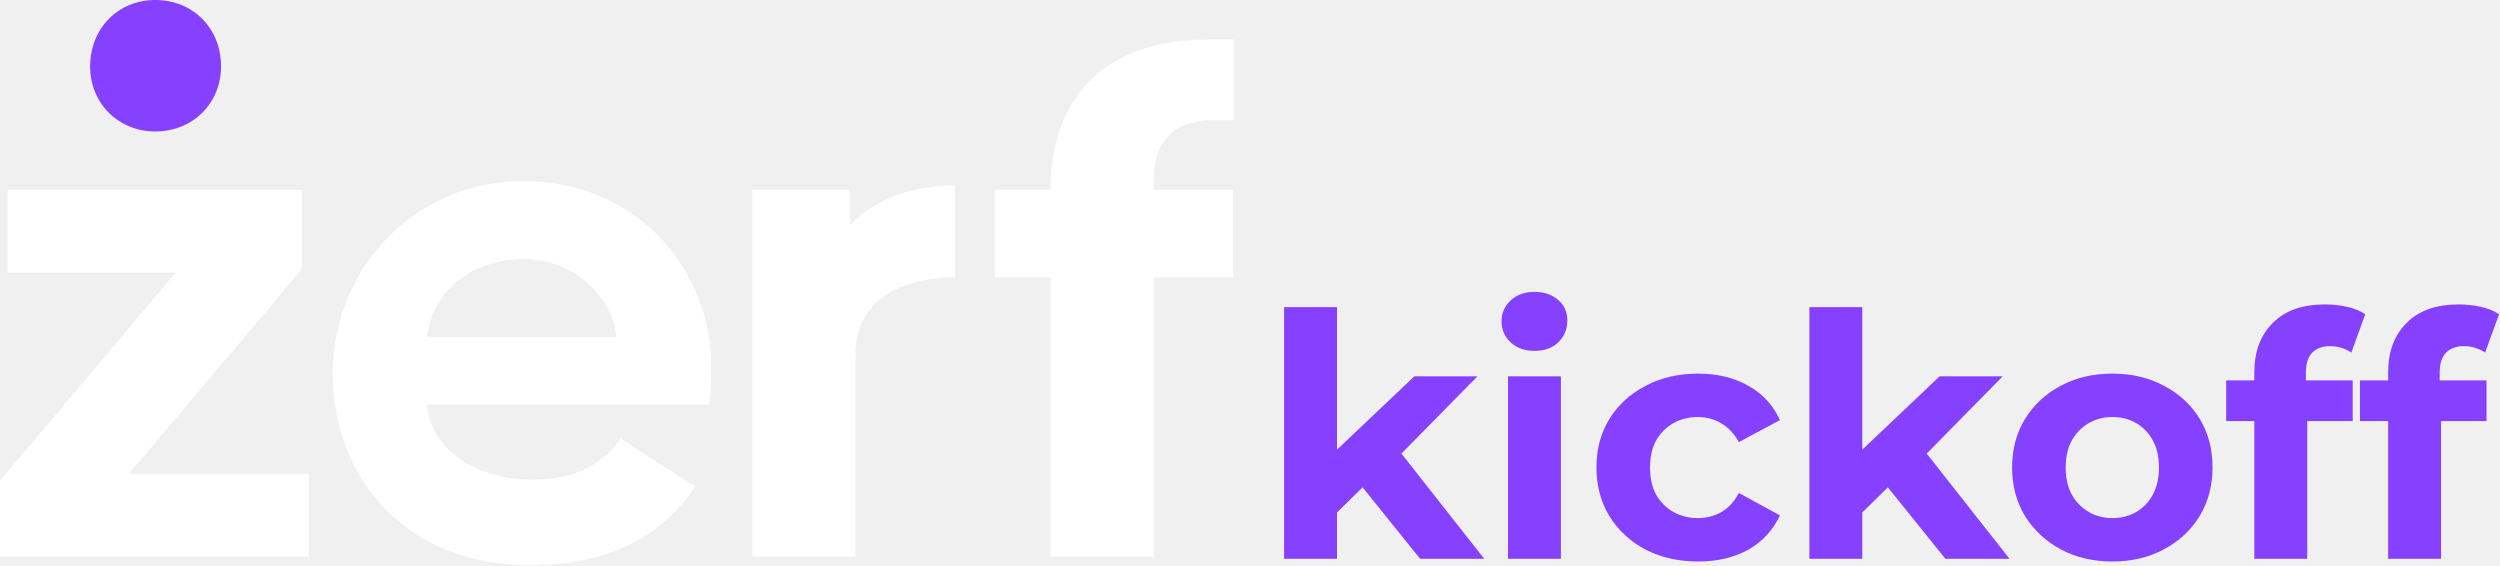
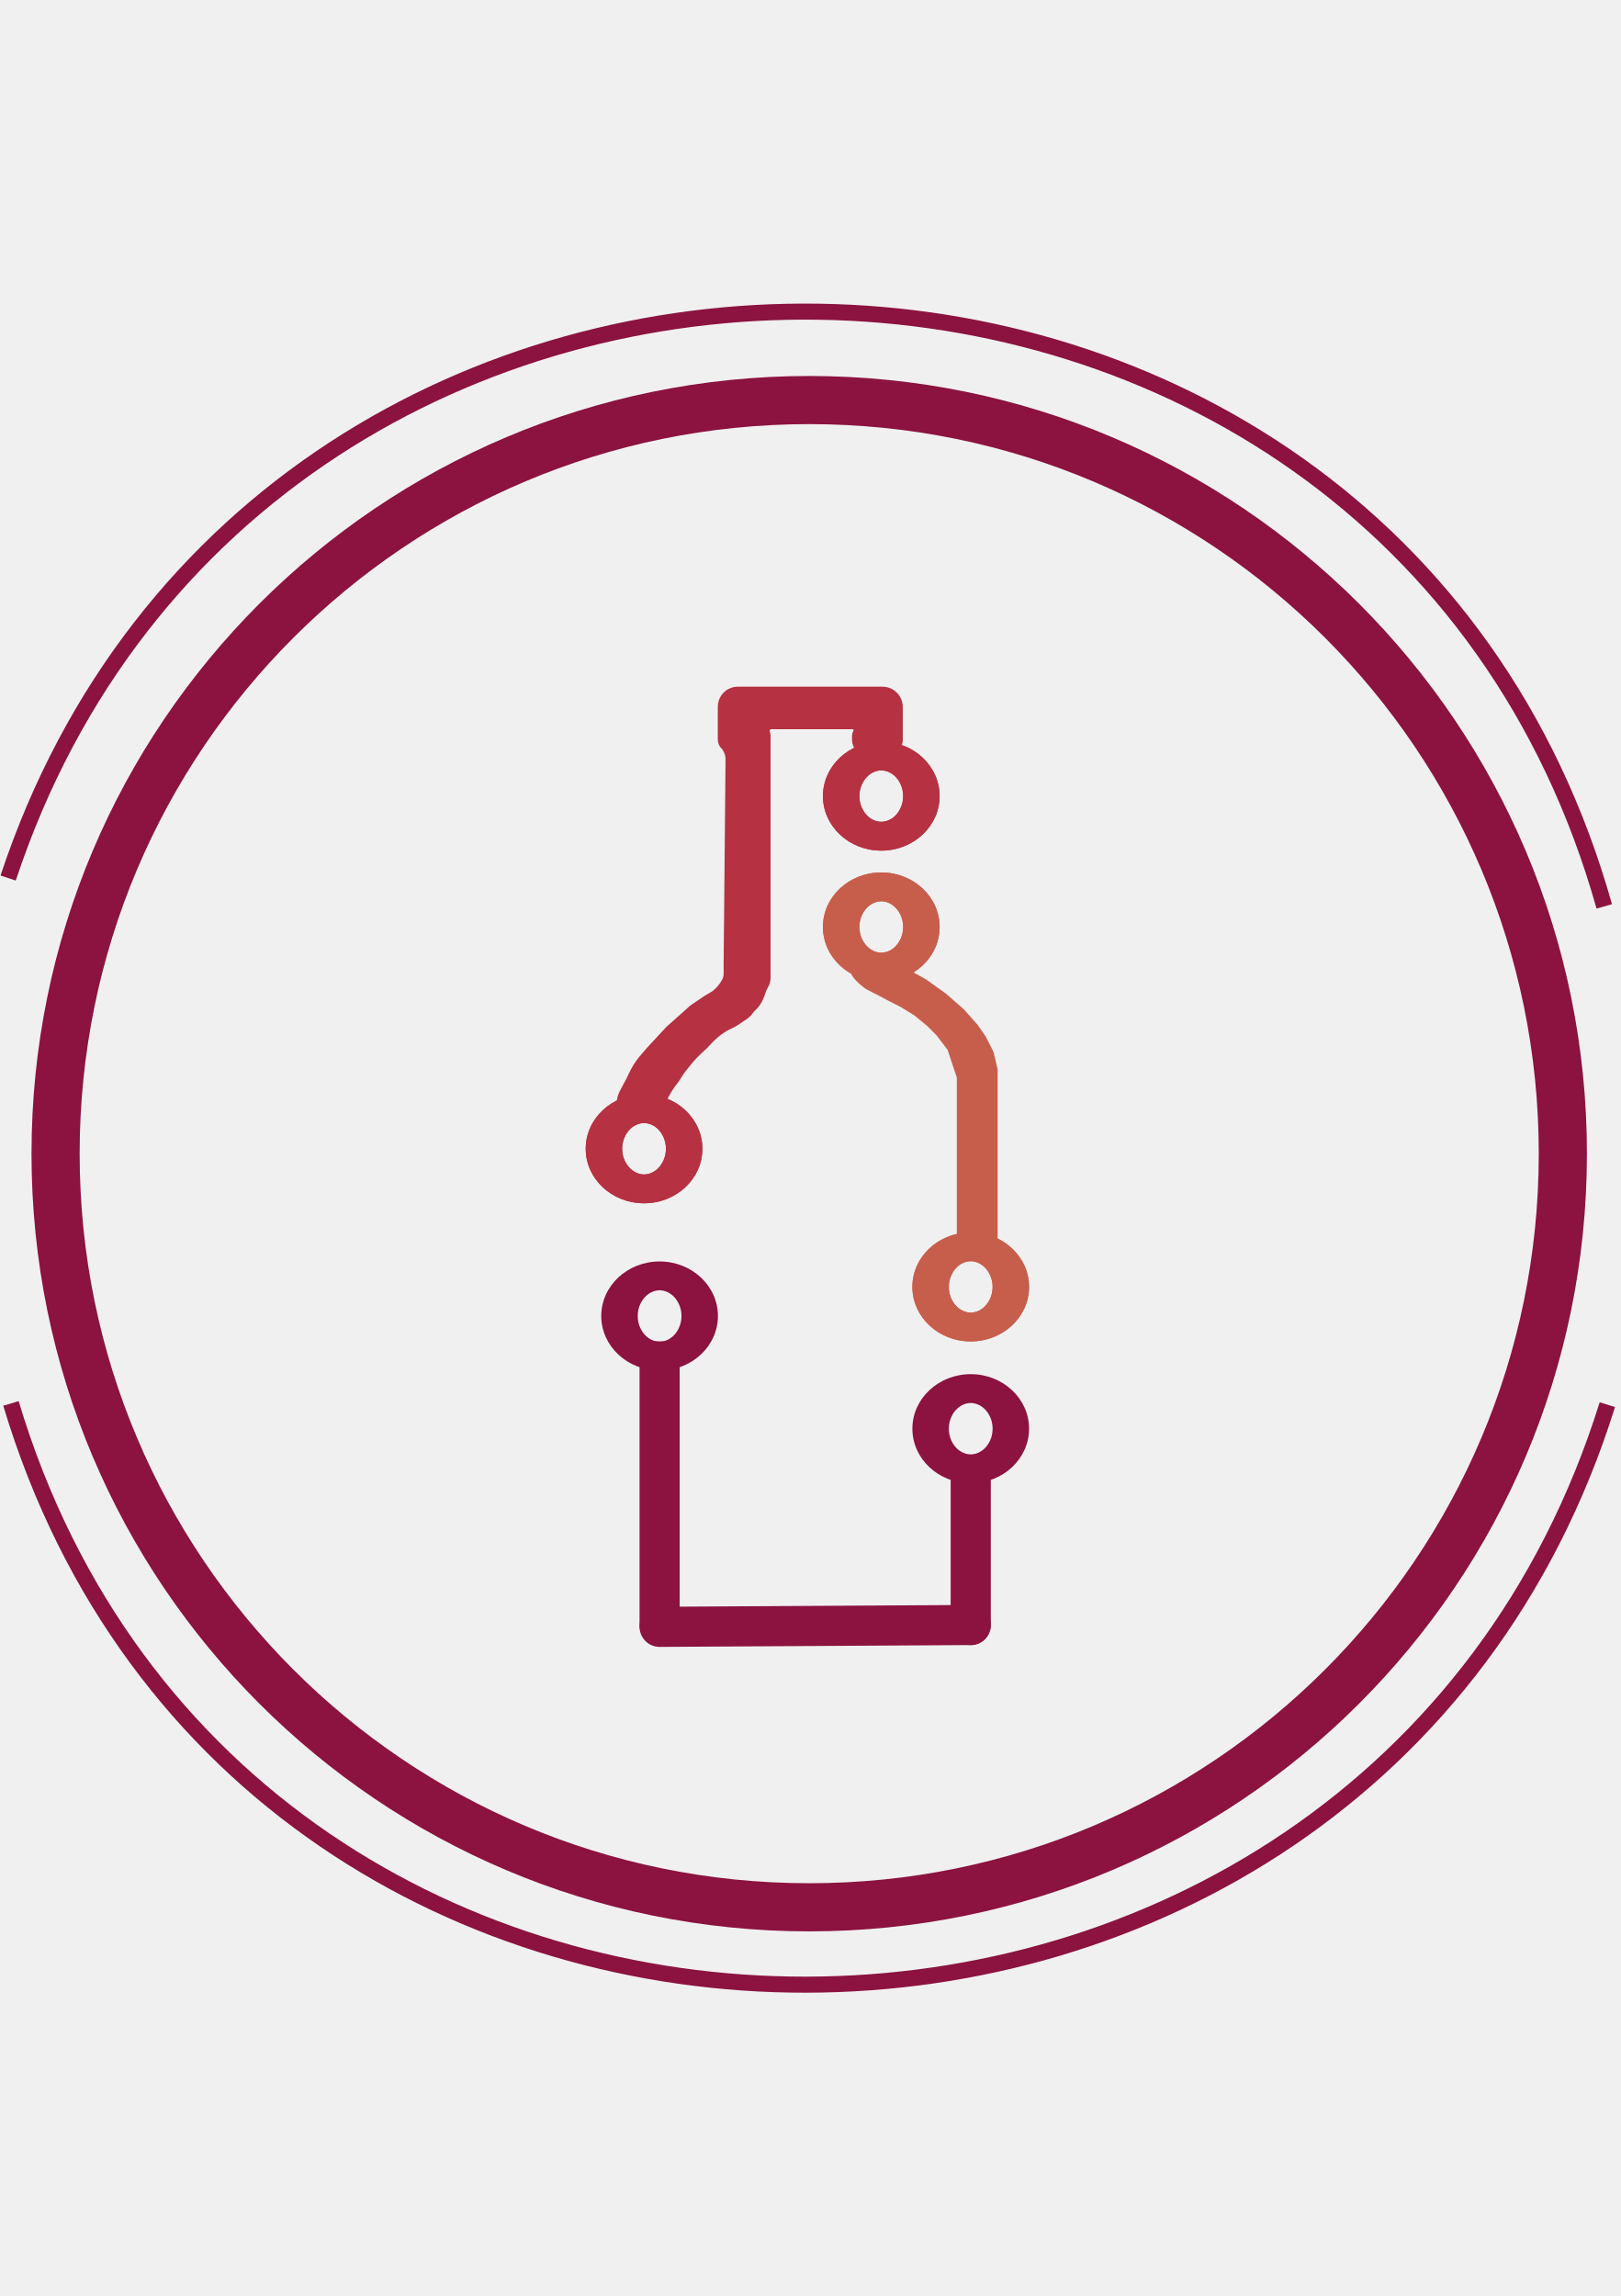
- <svg xmlns="http://www.w3.org/2000/svg" viewBox="0 0 774 175" fill="none">
-   <path d="M411.105 161.45L411.525 141.5L437.88 116.51H457.41L432.105 142.235L423.6 149.165L411.105 161.45ZM397.56 173V95.09H413.94V173H397.56ZM439.665 173L420.555 149.27L430.845 136.565L459.51 173H439.665Z" fill="#8640FF" />
-   <path d="M466.876 173V116.51H483.256V173H466.876ZM475.066 108.635C472.056 108.635 469.606 107.76 467.716 106.01C465.826 104.26 464.881 102.09 464.881 99.5C464.881 96.91 465.826 94.74 467.716 92.99C469.606 91.24 472.056 90.365 475.066 90.365C478.076 90.365 480.526 91.205 482.416 92.885C484.306 94.495 485.251 96.595 485.251 99.185C485.251 101.915 484.306 104.19 482.416 106.01C480.596 107.76 478.146 108.635 475.066 108.635Z" fill="#8640FF" />
-   <path d="M525.758 173.84C519.668 173.84 514.243 172.615 509.483 170.165C504.723 167.645 500.978 164.18 498.248 159.77C495.588 155.36 494.258 150.355 494.258 144.755C494.258 139.085 495.588 134.08 498.248 129.74C500.978 125.33 504.723 121.9 509.483 119.45C514.243 116.93 519.668 115.67 525.758 115.67C531.708 115.67 536.888 116.93 541.298 119.45C545.708 121.9 548.963 125.435 551.063 130.055L538.358 136.88C536.888 134.22 535.033 132.26 532.793 131C530.623 129.74 528.243 129.11 525.653 129.11C522.853 129.11 520.333 129.74 518.093 131C515.853 132.26 514.068 134.045 512.738 136.355C511.478 138.665 510.848 141.465 510.848 144.755C510.848 148.045 511.478 150.845 512.738 153.155C514.068 155.465 515.853 157.25 518.093 158.51C520.333 159.77 522.853 160.4 525.653 160.4C528.243 160.4 530.623 159.805 532.793 158.615C535.033 157.355 536.888 155.36 538.358 152.63L551.063 159.56C548.963 164.11 545.708 167.645 541.298 170.165C536.888 172.615 531.708 173.84 525.758 173.84Z" fill="#8640FF" />
-   <path d="M573.732 161.45L574.152 141.5L600.507 116.51H620.037L594.732 142.235L586.227 149.165L573.732 161.45ZM560.187 173V95.09H576.567V173H560.187ZM602.292 173L583.182 149.27L593.472 136.565L622.137 173H602.292Z" fill="#8640FF" />
-   <path d="M654.025 173.84C648.005 173.84 642.65 172.58 637.96 170.06C633.34 167.54 629.665 164.11 626.935 159.77C624.275 155.36 622.945 150.355 622.945 144.755C622.945 139.085 624.275 134.08 626.935 129.74C629.665 125.33 633.34 121.9 637.96 119.45C642.65 116.93 648.005 115.67 654.025 115.67C659.975 115.67 665.295 116.93 669.985 119.45C674.675 121.9 678.35 125.295 681.01 129.635C683.67 133.975 685 139.015 685 144.755C685 150.355 683.67 155.36 681.01 159.77C678.35 164.11 674.675 167.54 669.985 170.06C665.295 172.58 659.975 173.84 654.025 173.84ZM654.025 160.4C656.755 160.4 659.205 159.77 661.375 158.51C663.545 157.25 665.26 155.465 666.52 153.155C667.78 150.775 668.41 147.975 668.41 144.755C668.41 141.465 667.78 138.665 666.52 136.355C665.26 134.045 663.545 132.26 661.375 131C659.205 129.74 656.755 129.11 654.025 129.11C651.295 129.11 648.845 129.74 646.675 131C644.505 132.26 642.755 134.045 641.425 136.355C640.165 138.665 639.535 141.465 639.535 144.755C639.535 147.975 640.165 150.775 641.425 153.155C642.755 155.465 644.505 157.25 646.675 158.51C648.845 159.77 651.295 160.4 654.025 160.4Z" fill="#8640FF" />
-   <path d="M697.944 173V115.25C697.944 108.88 699.834 103.805 703.614 100.025C707.394 96.175 712.784 94.25 719.784 94.25C722.164 94.25 724.439 94.495 726.609 94.985C728.849 95.475 730.739 96.245 732.279 97.295L727.974 109.16C727.064 108.53 726.049 108.04 724.929 107.69C723.809 107.34 722.619 107.165 721.359 107.165C718.979 107.165 717.124 107.865 715.794 109.265C714.534 110.595 713.904 112.625 713.904 115.355V120.605L714.324 127.64V173H697.944ZM689.229 130.37V117.77H728.394V130.37H689.229Z" fill="#8640FF" />
-   <path d="M739.369 173V115.25C739.369 108.88 741.259 103.805 745.039 100.025C748.819 96.175 754.209 94.25 761.209 94.25C763.589 94.25 765.864 94.495 768.034 94.985C770.274 95.475 772.164 96.245 773.704 97.295L769.399 109.16C768.489 108.53 767.474 108.04 766.354 107.69C765.234 107.34 764.044 107.165 762.784 107.165C760.404 107.165 758.549 107.865 757.219 109.265C755.959 110.595 755.329 112.625 755.329 115.355V120.605L755.749 127.64V173H739.369ZM730.654 130.37V117.77H769.819V130.37H730.654Z" fill="#8640FF" />
-   <path d="M95.589 146.68V172.323H0V148.84L54.38 84.423H2.376V58.779H93.436V83.338L39.919 146.68H95.589Z" fill="white" />
-   <path d="M164.744 148.505C176.94 148.505 185.603 144.743 192.163 135.81L215.235 150.655C206.39 163.583 191.716 175 163.881 175C126.978 175 103.032 149.357 103.032 115.531C103.032 82.567 129.141 56.062 161.728 56.062C198.408 56.062 220.201 84.717 220.201 113.158C220.201 118.117 219.987 122.426 219.551 125.225H132.187C133.569 140.829 149.634 148.505 164.744 148.505ZM190.853 104.337C189.786 91.936 177.255 80.204 162.581 80.204C147.907 80.204 134.35 88.276 132.187 104.337H190.853Z" fill="white" />
-   <path d="M295.693 57.421V85.923C276.276 85.923 264.832 94.755 264.832 109.843V172.323H232.894V58.769H263.105V69.761C270.884 61.568 282.319 57.421 295.693 57.421Z" fill="white" />
-   <path d="M357.191 55.535V58.769H381.787V85.913H357.191V172.313H325.254V85.913H307.99V58.769H325.254C325.254 30.115 342.081 12.228 374.018 12.228H382V37.223H375.095C363.66 37.223 357.191 43.905 357.191 55.535Z" fill="white" />
-   <path d="M27.906 20.573C27.906 8.72 36.639 0 48.063 0C59.711 0 68.434 8.72 68.434 20.573C68.434 31.97 59.711 40.7 48.063 40.7C36.649 40.7 27.906 31.98 27.906 20.573Z" fill="#8640FF" />
+ <svg xmlns="http://www.w3.org/2000/svg" width="24" height="34" viewBox="0 0 202 212" fill="none">
+   <path d="M200.331 137.99C170.336 234.037 30.429 234.768 1.366 137.836" stroke="#8C123F" stroke-width="2" />
+   <path d="M1.015 72.352C32.638 -23.172 172.537 -21.525 199.948 75.887" stroke="#8C123F" stroke-width="2" />
+   <path d="M77.361 100.883V101.289C77.361 101.691 77.687 102.016 78.088 102.016H81.566C81.787 102.016 81.966 101.837 81.966 101.616C81.966 101.581 81.971 101.546 81.98 101.512L82.095 101.081C82.17 100.799 82.278 100.527 82.415 100.27L82.936 99.297C83.258 98.695 83.635 98.123 84.063 97.589L84.147 97.485L84.874 96.352L85.601 95.446L85.706 95.316C86.12 94.799 86.571 94.312 87.055 93.86L87.783 93.18L88.284 92.645C88.701 92.201 89.155 91.794 89.641 91.429L90.028 91.167C90.308 90.976 90.605 90.813 90.915 90.679C91.249 90.534 91.568 90.356 91.866 90.147L92.387 89.782L92.643 89.623C92.954 89.428 93.224 89.175 93.437 88.876C93.545 88.725 93.667 88.585 93.803 88.458L93.841 88.422C94.003 88.272 94.148 88.105 94.276 87.926L94.286 87.912C94.474 87.649 94.623 87.362 94.732 87.058L94.974 86.378C95.027 86.231 95.09 86.087 95.164 85.949L95.324 85.65C95.465 85.388 95.538 85.095 95.538 84.797V82.985V54.584C95.538 54.487 95.518 54.392 95.48 54.303C95.278 53.83 95.625 53.305 96.139 53.305H106.253C106.755 53.305 107.057 53.859 106.787 54.281C106.721 54.383 106.686 54.502 106.686 54.623V55.003C106.686 56.067 107.549 56.93 108.613 56.93H110.608C111.011 56.93 111.363 56.659 111.468 56.27C111.511 56.109 111.598 55.963 111.72 55.849L111.726 55.843C111.912 55.669 112.018 55.426 112.018 55.171V51.037C112.018 50.334 111.655 49.68 111.059 49.308C110.735 49.107 110.362 49 109.981 49H91.963C91.317 49 90.71 49.312 90.335 49.838C90.094 50.177 89.964 50.583 89.964 50.999V55.09C89.964 55.396 90.091 55.689 90.315 55.898C90.403 55.981 90.478 56.078 90.535 56.185L90.639 56.38C90.832 56.741 90.931 57.144 90.927 57.554L90.691 82.985V84.283C90.691 84.621 90.608 84.953 90.448 85.25C90.129 85.848 89.691 86.376 89.163 86.801L89.093 86.857L87.995 87.516L86.329 88.649L85.069 89.782L83.42 91.246L80.997 93.86L80.027 94.993C79.544 95.594 79.138 96.254 78.816 96.955L78.573 97.485L78.088 98.391L77.706 99.106C77.638 99.233 77.579 99.366 77.531 99.502C77.419 99.816 77.361 100.148 77.361 100.481V100.883Z" fill="#B63142" stroke="#B63142" />
+   <mask id="path-4-inside-1_337_156" fill="white">
+     <ellipse cx="82.209" cy="126.938" rx="7.271" ry="6.797" />
+   </mask>
+   <path d="M79.48 126.938C79.48 125.827 79.98 124.945 80.521 124.439C81.051 123.944 81.671 123.735 82.209 123.735V143.735C91.102 143.735 99.48 136.839 99.48 126.938H79.48ZM82.209 123.735C82.747 123.735 83.368 123.944 83.897 124.439C84.438 124.945 84.939 125.827 84.939 126.938H64.939C64.939 136.839 73.316 143.735 82.209 143.735V123.735ZM84.939 126.938C84.939 128.05 84.438 128.931 83.897 129.437C83.368 129.932 82.747 130.141 82.209 130.141V110.141C73.316 110.141 64.939 117.038 64.939 126.938H84.939ZM82.209 130.141C81.671 130.141 81.051 129.932 80.521 129.437C79.98 128.931 79.48 128.05 79.48 126.938H99.48C99.48 117.038 91.102 110.141 82.209 110.141V130.141Z" fill="#8C123F" mask="url(#path-4-inside-1_337_156)" />
+   <mask id="path-6-inside-2_337_156" fill="white">
+     <ellipse cx="80.271" cy="106.094" rx="7.271" ry="6.797" />
+   </mask>
+   <path d="M77.541 106.094C77.541 104.983 78.042 104.101 78.583 103.595C79.112 103.1 79.733 102.891 80.271 102.891V122.891C89.164 122.891 97.541 115.995 97.541 106.094H77.541ZM80.271 102.891C80.808 102.891 81.429 103.1 81.959 103.595C82.5 104.101 83 104.983 83 106.094H63C63 115.995 71.378 122.891 80.271 122.891V102.891ZM83 106.094C83 107.206 82.5 108.087 81.959 108.593C81.429 109.088 80.808 109.297 80.271 109.297V89.297C71.378 89.297 63 96.194 63 106.094H83ZM80.271 109.297C79.733 109.297 79.112 109.088 78.583 108.593C78.042 108.087 77.541 107.206 77.541 106.094H97.541C97.541 96.194 89.164 89.297 80.271 89.297V109.297Z" fill="#B63142" mask="url(#path-6-inside-2_337_156)" />
+   <path d="M77.541 106.094C77.541 104.983 78.042 104.101 78.583 103.595C79.112 103.1 79.733 102.891 80.271 102.891V122.891C89.164 122.891 97.541 115.995 97.541 106.094H77.541ZM80.271 102.891C80.808 102.891 81.429 103.1 81.959 103.595C82.5 104.101 83 104.983 83 106.094H63C63 115.995 71.378 122.891 80.271 122.891V102.891ZM83 106.094C83 107.206 82.5 108.087 81.959 108.593C81.429 109.088 80.808 109.297 80.271 109.297V89.297C71.378 89.297 63 96.194 63 106.094H83ZM80.271 109.297C79.733 109.297 79.112 109.088 78.583 108.593C78.042 108.087 77.541 107.206 77.541 106.094H97.541C97.541 96.194 89.164 89.297 80.271 89.297V109.297Z" fill="#B63142" mask="url(#path-6-inside-2_337_156)" />
+   <mask id="path-8-inside-3_337_156" fill="white">
+     <ellipse cx="109.838" cy="62.141" rx="7.271" ry="6.797" />
+   </mask>
+   <path d="M107.108 62.141C107.108 61.029 107.608 60.148 108.15 59.642C108.679 59.147 109.3 58.938 109.838 58.938V78.938C118.731 78.938 127.108 72.041 127.108 62.141H107.108ZM109.838 58.938C110.375 58.938 110.996 59.147 111.525 59.642C112.067 60.148 112.567 61.029 112.567 62.141H92.567C92.567 72.041 100.945 78.938 109.838 78.938V58.938ZM112.567 62.141C112.567 63.252 112.067 64.134 111.525 64.64C110.996 65.135 110.375 65.344 109.838 65.344V45.344C100.945 45.344 92.567 52.24 92.567 62.141H112.567ZM109.838 65.344C109.3 65.344 108.679 65.135 108.15 64.64C107.608 64.134 107.108 63.252 107.108 62.141H127.108C127.108 52.24 118.731 45.344 109.838 45.344V65.344Z" fill="#B63142" mask="url(#path-8-inside-3_337_156)" />
+   <path d="M107.108 62.141C107.108 61.029 107.608 60.148 108.15 59.642C108.679 59.147 109.3 58.938 109.838 58.938V78.938C118.731 78.938 127.108 72.041 127.108 62.141H107.108ZM109.838 58.938C110.375 58.938 110.996 59.147 111.525 59.642C112.067 60.148 112.567 61.029 112.567 62.141H92.567C92.567 72.041 100.945 78.938 109.838 78.938V58.938ZM112.567 62.141C112.567 63.252 112.067 64.134 111.525 64.64C110.996 65.135 110.375 65.344 109.838 65.344V45.344C100.945 45.344 92.567 52.24 92.567 62.141H112.567ZM109.838 65.344C109.3 65.344 108.679 65.135 108.15 64.64C107.608 64.134 107.108 63.252 107.108 62.141H127.108C127.108 52.24 118.731 45.344 109.838 45.344V65.344Z" fill="#B63142" mask="url(#path-8-inside-3_337_156)" />
+   <mask id="path-10-inside-4_337_156" fill="white">
+     <ellipse cx="109.838" cy="78.453" rx="7.271" ry="6.797" />
+   </mask>
+   <path d="M107.108 78.453C107.108 77.342 107.608 76.46 108.15 75.954C108.679 75.459 109.3 75.25 109.838 75.25V95.25C118.731 95.25 127.108 88.354 127.108 78.453H107.108ZM109.838 75.25C110.375 75.25 110.996 75.459 111.525 75.954C112.067 76.46 112.567 77.342 112.567 78.453H92.567C92.567 88.354 100.945 95.25 109.838 95.25V75.25ZM112.567 78.453C112.567 79.565 112.067 80.446 111.525 80.952C110.996 81.447 110.375 81.656 109.838 81.656V61.656C100.945 61.656 92.567 68.553 92.567 78.453H112.567ZM109.838 81.656C109.3 81.656 108.679 81.447 108.15 80.952C107.608 80.446 107.108 79.565 107.108 78.453H127.108C127.108 68.553 118.731 61.656 109.838 61.656V81.656Z" fill="#C75E4B" mask="url(#path-10-inside-4_337_156)" />
+   <path d="M107.108 78.453C107.108 77.342 107.608 76.46 108.15 75.954C108.679 75.459 109.3 75.25 109.838 75.25V95.25C118.731 95.25 127.108 88.354 127.108 78.453H107.108ZM109.838 75.25C110.375 75.25 110.996 75.459 111.525 75.954C112.067 76.46 112.567 77.342 112.567 78.453H92.567C92.567 88.354 100.945 95.25 109.838 95.25V75.25ZM112.567 78.453C112.567 79.565 112.067 80.446 111.525 80.952C110.996 81.447 110.375 81.656 109.838 81.656V61.656C100.945 61.656 92.567 68.553 92.567 78.453H112.567ZM109.838 81.656C109.3 81.656 108.679 81.447 108.15 80.952C107.608 80.446 107.108 79.565 107.108 78.453H127.108C127.108 68.553 118.731 61.656 109.838 61.656V81.656Z" fill="#C75E4B" mask="url(#path-10-inside-4_337_156)" />
+   <mask id="path-12-inside-5_337_156" fill="white">
+     <ellipse cx="120.986" cy="123.313" rx="7.271" ry="6.797" />
+   </mask>
+   <path d="M118.257 123.313C118.257 122.202 118.757 121.32 119.299 120.814C119.828 120.319 120.449 120.11 120.986 120.11V140.11C129.879 140.11 138.257 133.214 138.257 123.313H118.257ZM120.986 120.11C121.524 120.11 122.145 120.319 122.674 120.814C123.216 121.32 123.716 122.202 123.716 123.313H103.716C103.716 133.214 112.093 140.11 120.986 140.11V120.11ZM123.716 123.313C123.716 124.424 123.216 125.306 122.674 125.812C122.145 126.307 121.524 126.516 120.986 126.516V106.516C112.093 106.516 103.716 113.412 103.716 123.313H123.716ZM120.986 126.516C120.449 126.516 119.828 126.307 119.299 125.812C118.757 125.306 118.257 124.424 118.257 123.313H138.257C138.257 113.412 129.879 106.516 120.986 106.516V126.516Z" fill="#C75E4B" mask="url(#path-12-inside-5_337_156)" />
+   <path d="M118.257 123.313C118.257 122.202 118.757 121.32 119.299 120.814C119.828 120.319 120.449 120.11 120.986 120.11V140.11C129.879 140.11 138.257 133.214 138.257 123.313H118.257ZM120.986 120.11C121.524 120.11 122.145 120.319 122.674 120.814C123.216 121.32 123.716 122.202 123.716 123.313H103.716C103.716 133.214 112.093 140.11 120.986 140.11V120.11ZM123.716 123.313C123.716 124.424 123.216 125.306 122.674 125.812C122.145 126.307 121.524 126.516 120.986 126.516V106.516C112.093 106.516 103.716 113.412 103.716 123.313H123.716ZM120.986 126.516C120.449 126.516 119.828 126.307 119.299 125.812C118.757 125.306 118.257 124.424 118.257 123.313H138.257C138.257 113.412 129.879 106.516 120.986 106.516V126.516Z" fill="#C75E4B" mask="url(#path-12-inside-5_337_156)" />
+   <mask id="path-14-inside-6_337_156" fill="white">
+     <ellipse cx="120.986" cy="140.985" rx="7.271" ry="6.797" />
+   </mask>
+   <path d="M118.257 140.985C118.257 139.874 118.757 138.992 119.299 138.486C119.828 137.991 120.449 137.782 120.986 137.782V157.782C129.879 157.782 138.257 150.886 138.257 140.985H118.257ZM120.986 137.782C121.524 137.782 122.145 137.991 122.674 138.486C123.216 138.992 123.716 139.874 123.716 140.985H103.716C103.716 150.886 112.093 157.782 120.986 157.782V137.782ZM123.716 140.985C123.716 142.096 123.216 142.978 122.674 143.484C122.145 143.979 121.524 144.188 120.986 144.188V124.188C112.093 124.188 103.716 131.085 103.716 140.985H123.716ZM120.986 144.188C120.449 144.188 119.828 143.979 119.299 143.484C118.757 142.978 118.257 142.096 118.257 140.985H138.257C138.257 131.085 129.879 124.188 120.986 124.188V144.188Z" fill="#8C123F" mask="url(#path-14-inside-6_337_156)" />
+   <path d="M79.711 165.454C79.711 166.835 80.83 167.954 82.211 167.954C83.592 167.954 84.711 166.835 84.711 165.454H79.711ZM79.711 130.11V165.454H84.711V130.11H79.711Z" fill="#8C123F" />
+   <path d="M118.487 165.454C118.487 166.835 119.607 167.954 120.987 167.954C122.368 167.954 123.487 166.835 123.487 165.454H118.487ZM118.487 145.516V165.454H123.487V145.516H118.487Z" fill="#8C123F" />
+   <path d="M82.21 165.681L120.988 165.454" stroke="#8C123F" stroke-width="5" stroke-linecap="round" />
+   <path d="M113.019 84.222L110.854 83.017H106.285V83.533L106.293 83.556C106.446 83.995 106.689 84.398 107.006 84.739C107.326 85.083 107.679 85.393 108.061 85.667L108.209 85.772L109.892 86.633L110.854 87.15L112.538 88.011L114.221 89.045L115.905 90.423L117.107 91.628L118.55 93.523L119.753 97.14V118.496H123.842V96.278L123.361 94.212L122.399 92.317L121.437 90.939L119.753 89.045L117.588 87.15L115.183 85.428L113.019 84.222Z" fill="#C75E4B" stroke="#C75E4B" />
+   <path d="M194.785 106.708C194.785 158.583 152.732 200.637 100.856 200.637C48.981 200.637 6.927 158.583 6.927 106.708C6.927 54.832 48.981 12.778 100.856 12.778C152.732 12.778 194.785 54.832 194.785 106.708Z" stroke="#8C123F" stroke-width="6" />
</svg>
